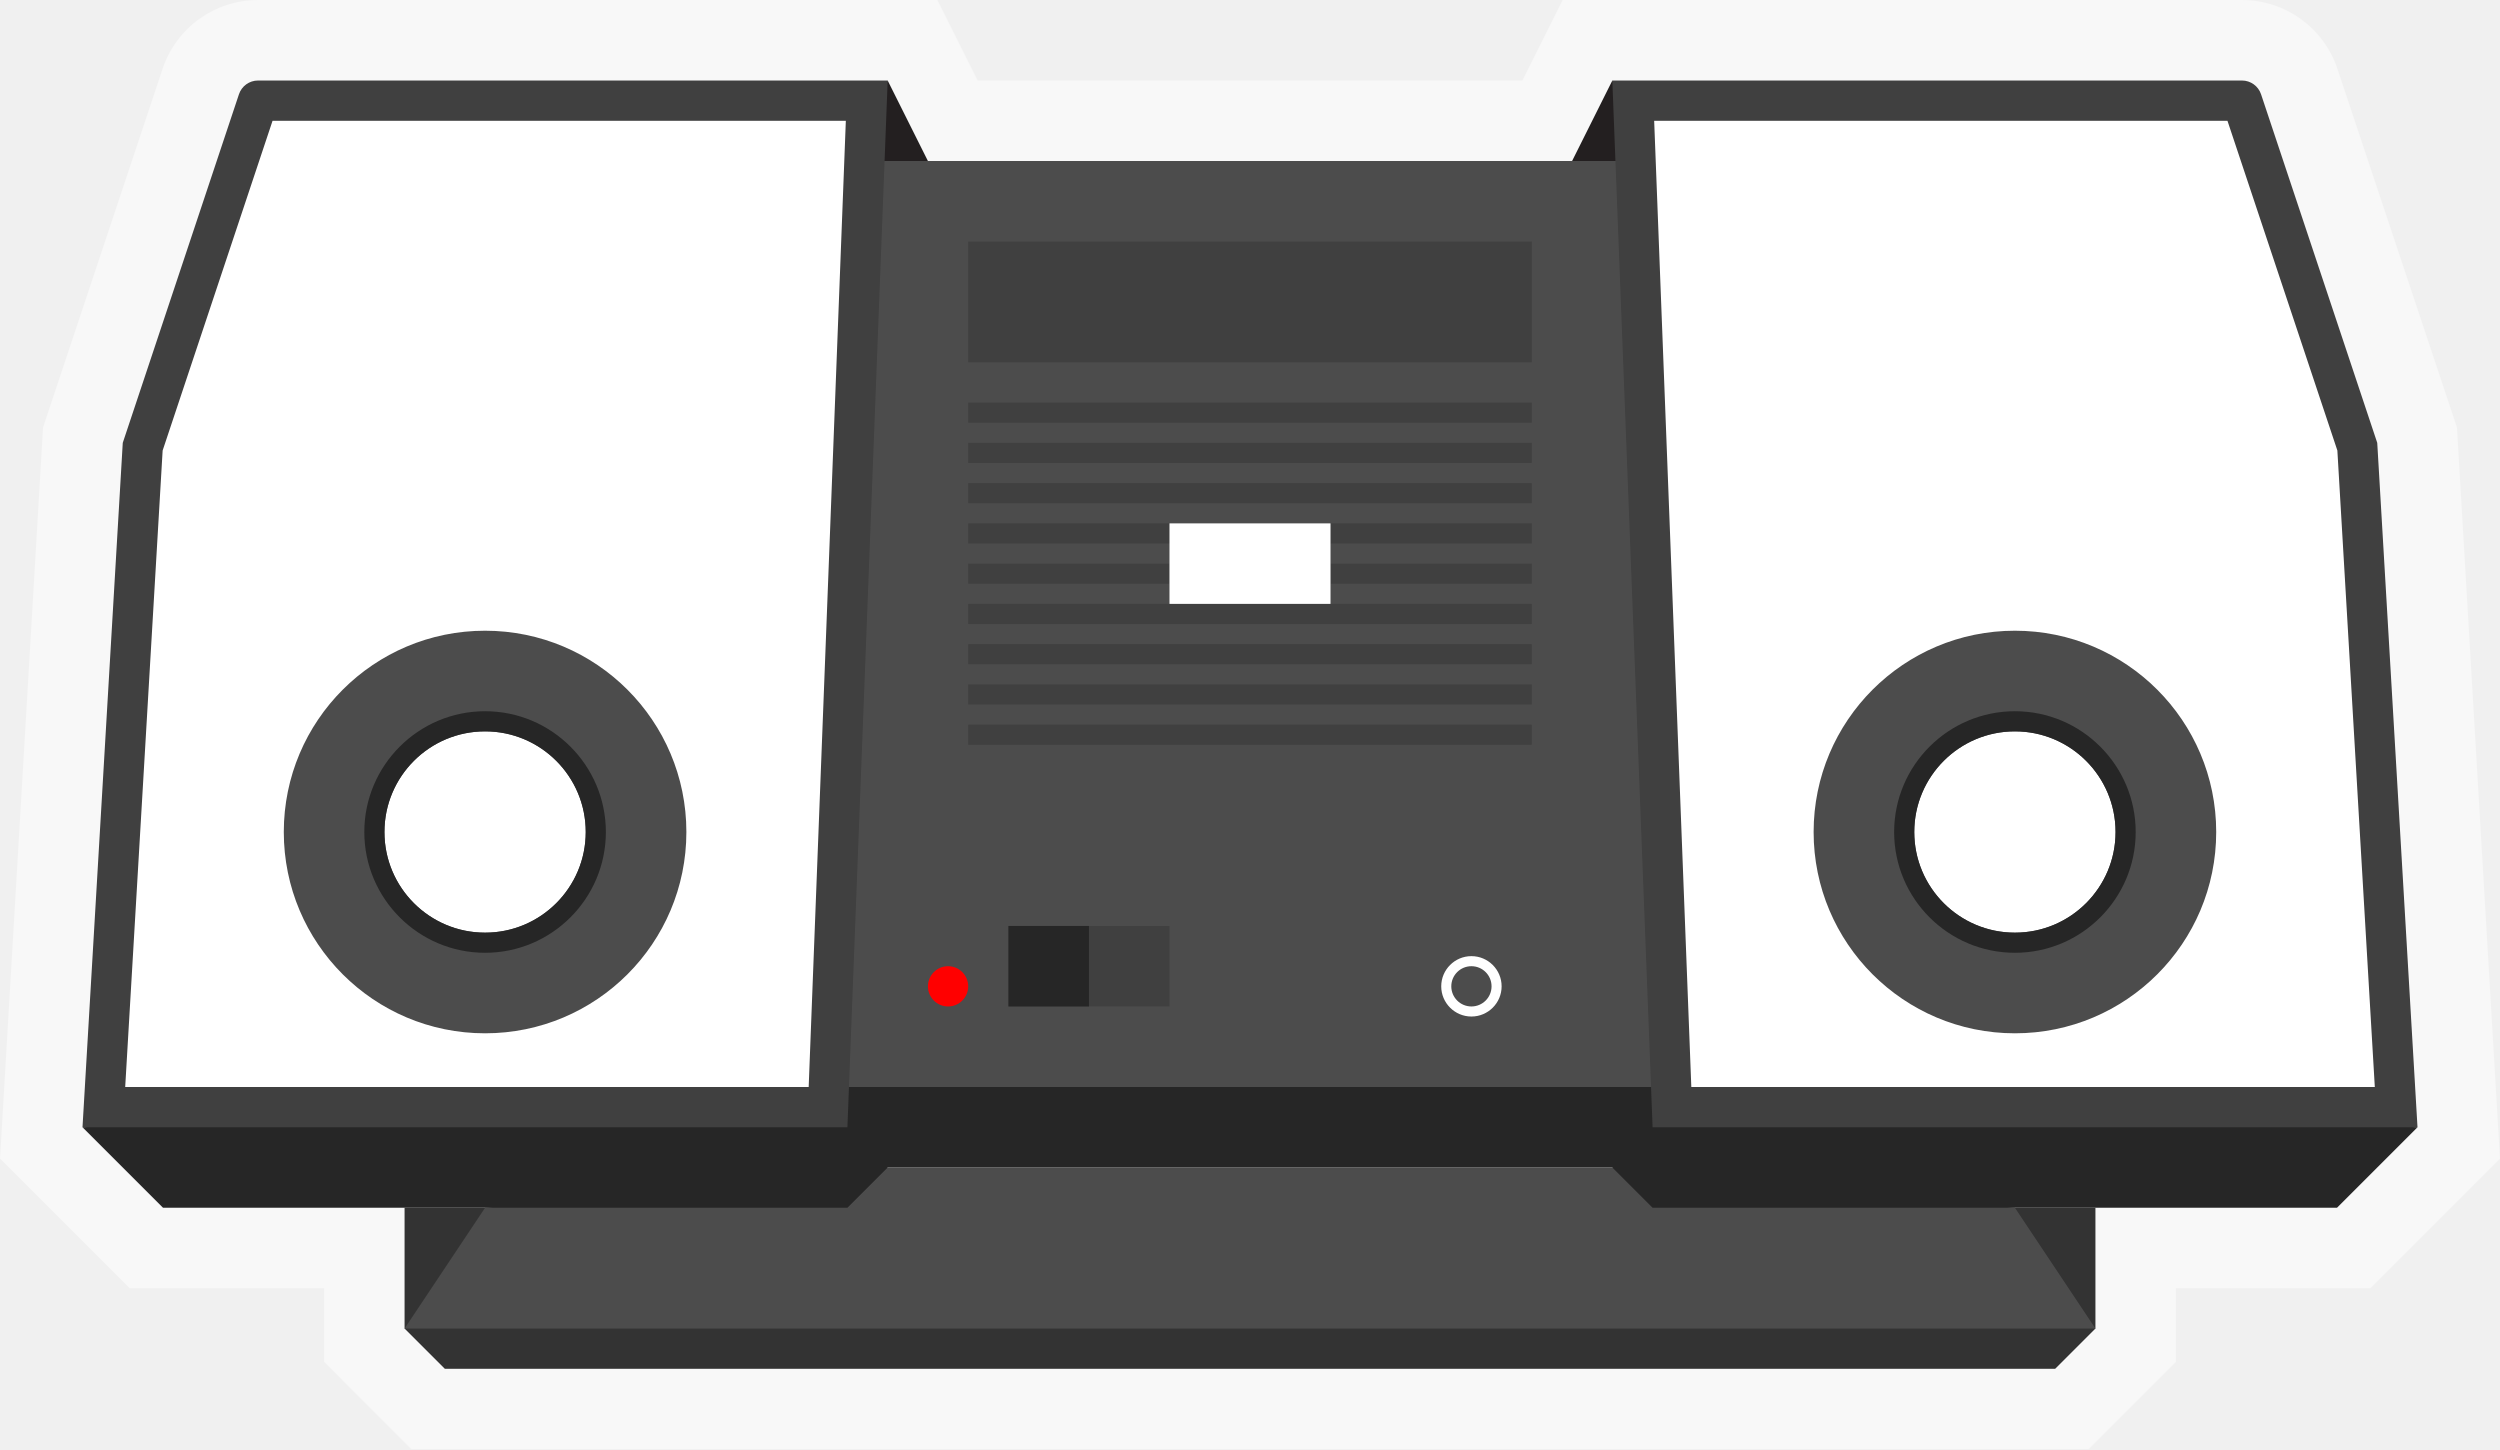
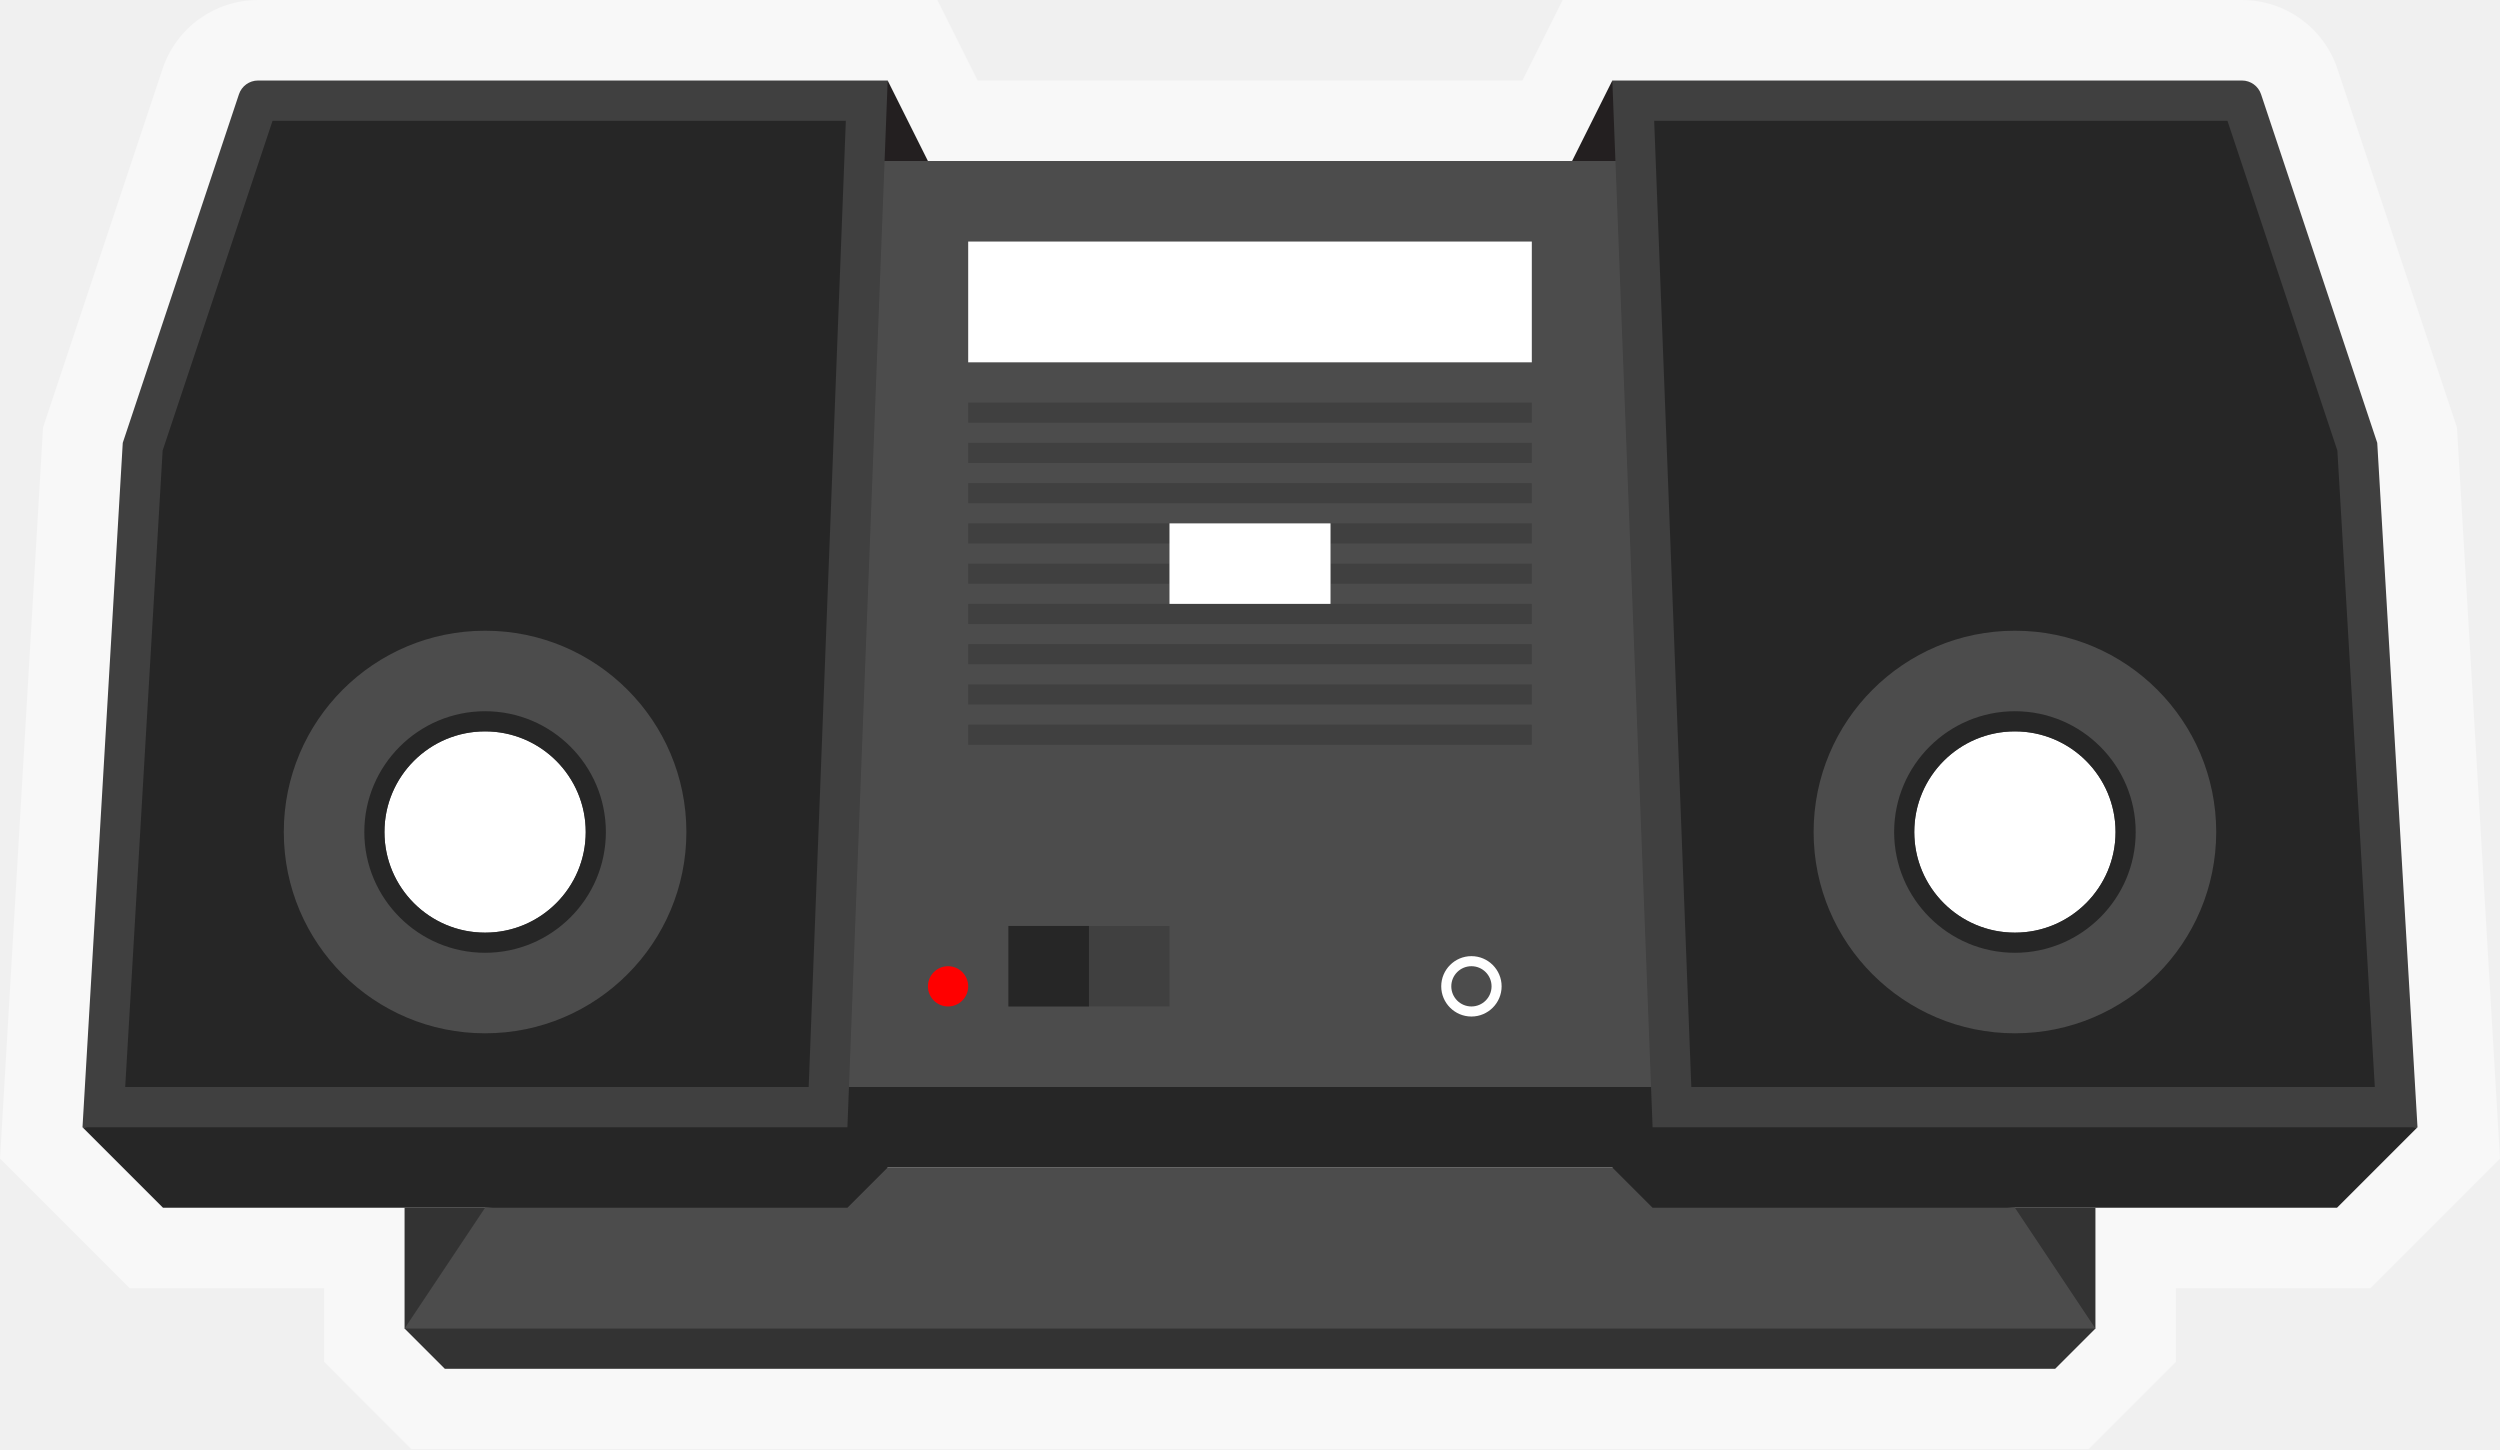
<svg xmlns="http://www.w3.org/2000/svg" viewBox="0 0 331.192 192" height="192" width="331.192" xml:space="preserve" id="svg2" version="1.1">
  <defs id="defs6">
    <clipPath id="clipPath18" clipPathUnits="userSpaceOnUse">
      <path id="path16" d="M 0,256 H 256 V 0 H 0 Z" />
    </clipPath>
    <clipPath id="clipPath26" clipPathUnits="userSpaceOnUse">
      <path id="path24" d="M 3.803,200 H 252.197 V 56 H 3.803 Z" />
    </clipPath>
    <clipPath id="clipPath66" clipPathUnits="userSpaceOnUse">
      <path id="path64" d="M 0,256 H 256 V 0 H 0 Z" />
    </clipPath>
  </defs>
  <g transform="matrix(1.333333,0,0,-1.333333,-5.07048,266.6663)" id="g10">
    <g id="g12">
      <g clip-path="url(#clipPath18)" id="g14">
        <g id="g20">
          <g id="g22" />
          <g id="g34">
            <g style="opacity:0.5" id="g32" clip-path="url(#clipPath26)">
              <g id="g30" transform="translate(251.9863,88.4697)">
                <path id="path28" style="fill:#ffffff;fill-opacity:1;fill-rule:nonzero;stroke:none" d="m 0,0 -4,68 -0.062,1.056 -0.334,1.004 -11.545,34.632 c -1.364,4.09 -5.176,6.838 -9.487,6.838 h -62.558 -4.945 l -2.211,-4.422 -1.789,-3.578 h -54.111 l -1.789,3.578 -2.211,4.422 h -4.944 -62.559 c -4.311,0 -8.123,-2.748 -9.487,-6.837 l -11.544,-34.633 -0.334,-1.004 -0.063,-1.056 -4,-68 -0.211,-3.586 2.541,-2.541 8,-8 2.343,-2.343 h 3.314 16 v -4 -3.313 l 2.343,-2.344 4,-4 2.343,-2.343 h 3.314 160 3.313 l 2.344,2.343 4,4 2.343,2.344 v 3.313 4 h 16 3.313 l 2.344,2.343 8,8 2.54,2.541 z" />
              </g>
            </g>
          </g>
        </g>
      </g>
    </g>
    <g transform="translate(44,80)" id="g36">
      <path id="path38" style="fill:#333333;fill-opacity:1;fill-rule:nonzero;stroke:none" d="m 0,0 v -12 l 4,-4 h 160 l 4,4 V 0 Z" />
    </g>
    <g transform="translate(44,68)" id="g40">
      <path id="path42" style="fill:#4c4c4c;fill-opacity:1;fill-rule:nonzero;stroke:none" d="m 0,0 8,12 40,4 h 72 l 40,-4 8,-12 z" />
    </g>
    <g transform="translate(168,92)" id="g44">
      <path id="path46" style="fill:#262626;fill-opacity:1;fill-rule:nonzero;stroke:none" d="m 0,0 h -40 -40 l -76,-4 8,-8 h 68 l 4,4 h 36 36 l 4,-4 h 68 l 8,8 z" />
    </g>
    <g transform="translate(174,92)" id="g48">
      <path id="path50" style="fill:#4c4c4c;fill-opacity:1;fill-rule:nonzero;stroke:none" d="m 0,0 h -92 l 8,92 h 76 z" />
    </g>
    <g transform="translate(92,192)" id="g52">
      <path id="path54" style="fill:#231f20;fill-opacity:1;fill-rule:nonzero;stroke:none" d="M 0,0 4,-8 H 0 -4 Z" />
    </g>
    <g transform="translate(164,192)" id="g56">
      <path id="path58" style="fill:#231f20;fill-opacity:1;fill-rule:nonzero;stroke:none" d="M 0,0 4,-8 H 0 -4 Z" />
    </g>
    <g id="g60">
      <g clip-path="url(#clipPath66)" id="g62">
        <g transform="translate(92,192)" id="g68">
          <path id="path70" style="fill:#404040;fill-opacity:1;fill-rule:nonzero;stroke:none" d="m 0,0 h -62.559 c -0.86,0 -1.625,-0.551 -1.897,-1.368 L -76,-36 l -4,-68 h 76 z" />
        </g>
        <g transform="translate(87.8433,188)" id="g72">
-           <path id="path74" style="fill:#ffffff;fill-opacity:1;fill-rule:nonzero;stroke:none" d="m 0,0 -3.692,-96 h -67.909 l 3.72,63.237 L -56.96,0 Z" />
+           <path id="path74" style="fill:#262626;fill-opacity:1;fill-rule:nonzero;stroke:none" d="m 0,0 -3.692,-96 h -67.909 l 3.72,63.237 L -56.96,0 Z" />
        </g>
        <g transform="translate(72,117.333)" id="g76">
          <path id="path78" style="fill:#4c4c4c;fill-opacity:1;fill-rule:nonzero;stroke:none" d="m 0,0 c 0,-11.045 -8.954,-20 -20,-20 -11.046,0 -20,8.955 -20,20 0,11.046 8.954,20 20,20 C -8.954,20 0,11.046 0,0" />
        </g>
        <g transform="translate(62,117.333)" id="g80">
          <path id="path82" style="fill:#ffffff;fill-opacity:1;fill-rule:nonzero;stroke:none" d="m 0,0 c 0,-5.522 -4.477,-10 -10,-10 -5.523,0 -10,4.478 -10,10 0,5.523 4.477,10 10,10 C -4.477,10 0,5.523 0,0" />
        </g>
        <g transform="translate(52,129.3335)" id="g84">
          <path id="path86" style="fill:#262626;fill-opacity:1;fill-rule:nonzero;stroke:none" d="m 0,0 c -6.617,0 -12,-5.383 -12,-12 0,-6.617 5.383,-12 12,-12 6.617,0 12,5.383 12,12 C 12,-5.383 6.617,0 0,0 m 0,-2 c 5.523,0 10,-4.477 10,-10 0,-5.523 -4.477,-10 -10,-10 -5.523,0 -10,4.477 -10,10 0,5.523 4.477,10 10,10" />
        </g>
        <g transform="translate(164,192)" id="g88">
          <path id="path90" style="fill:#404040;fill-opacity:1;fill-rule:nonzero;stroke:none" d="M 0,0 4,-104 H 80 L 76,-36 64.456,-1.368 C 64.184,-0.551 63.419,0 62.559,0 Z" />
        </g>
        <g transform="translate(168.1572,188)" id="g92">
-           <path id="path94" style="fill:#ffffff;fill-opacity:1;fill-rule:nonzero;stroke:none" d="M 0,0 H 56.96 L 67.881,-32.763 71.601,-96 H 3.691 Z" />
+           <path id="path94" style="fill:#262626;fill-opacity:1;fill-rule:nonzero;stroke:none" d="M 0,0 H 56.96 L 67.881,-32.763 71.601,-96 H 3.691 Z" />
        </g>
        <g transform="translate(184,117.333)" id="g96">
          <path id="path98" style="fill:#4c4c4c;fill-opacity:1;fill-rule:nonzero;stroke:none" d="m 0,0 c 0,-11.045 8.954,-20 20,-20 11.046,0 20,8.955 20,20 C 40,11.046 31.046,20 20,20 8.954,20 0,11.046 0,0" />
        </g>
        <g transform="translate(194,117.333)" id="g100">
          <path id="path102" style="fill:#ffffff;fill-opacity:1;fill-rule:nonzero;stroke:none" d="m 0,0 c 0,-5.522 4.478,-10 10,-10 5.522,0 10,4.478 10,10 C 20,5.523 15.522,10 10,10 4.478,10 0,5.523 0,0" />
        </g>
        <g transform="translate(204,129.3335)" id="g104">
          <path id="path106" style="fill:#262626;fill-opacity:1;fill-rule:nonzero;stroke:none" d="m 0,0 c -6.617,0 -12,-5.383 -12,-12 0,-6.617 5.383,-12 12,-12 6.617,0 12,5.383 12,12 C 12,-5.383 6.617,0 0,0 m 0,-2 c 5.522,0 10,-4.477 10,-10 0,-5.523 -4.478,-10 -10,-10 -5.522,0 -10,4.477 -10,10 0,5.523 4.478,10 10,10" />
        </g>
-         <path id="path108" style="fill:#404040;fill-opacity:1;fill-rule:nonzero;stroke:none" d="m 156,164 h -56 v 12 h 56 z" />
+         <path id="path108" style="fill:#ffffff;fill-opacity:1;fill-rule:nonzero;stroke:none" d="m 156,164 h -56 v 12 h 56 z" />
        <path id="path110" style="fill:#404040;fill-opacity:1;fill-rule:nonzero;stroke:none" d="m 156,158 h -56 v 2 h 56 z" />
        <path id="path112" style="fill:#404040;fill-opacity:1;fill-rule:nonzero;stroke:none" d="m 156,154 h -56 v 2 h 56 z" />
        <path id="path114" style="fill:#404040;fill-opacity:1;fill-rule:nonzero;stroke:none" d="m 156,150 h -56 v 2 h 56 z" />
        <path id="path116" style="fill:#404040;fill-opacity:1;fill-rule:nonzero;stroke:none" d="m 156,146 h -56 v 2 h 56 z" />
        <path id="path118" style="fill:#404040;fill-opacity:1;fill-rule:nonzero;stroke:none" d="m 120,142 h -20 v 2 h 20 z" />
        <path id="path120" style="fill:#404040;fill-opacity:1;fill-rule:nonzero;stroke:none" d="m 156,142 h -20 v 2 h 20 z" />
        <path id="path122" style="fill:#404040;fill-opacity:1;fill-rule:nonzero;stroke:none" d="m 156,138 h -56 v 2 h 56 z" />
        <path id="path124" style="fill:#404040;fill-opacity:1;fill-rule:nonzero;stroke:none" d="m 156,134 h -56 v 2 h 56 z" />
        <path id="path126" style="fill:#404040;fill-opacity:1;fill-rule:nonzero;stroke:none" d="m 156,130 h -56 v 2 h 56 z" />
        <path id="path128" style="fill:#404040;fill-opacity:1;fill-rule:nonzero;stroke:none" d="m 156,126 h -56 v 2 h 56 z" />
        <path id="path130" style="fill:#ffffff;fill-opacity:1;fill-rule:nonzero;stroke:none" d="m 136,140 h -16 v 8 h 16 z" />
        <path id="path132" style="fill:#404040;fill-opacity:1;fill-rule:nonzero;stroke:none" d="m 120,100 h -16 v 8 h 16 z" />
        <g transform="translate(100,102)" id="g134">
          <path id="path136" style="fill:#ff0000;fill-opacity:1;fill-rule:nonzero;stroke:none" d="m 0,0 c 0,-1.104 -0.896,-2 -2,-2 -1.104,0 -2,0.896 -2,2 0,1.104 0.896,2 2,2 1.104,0 2,-0.896 2,-2" />
        </g>
        <g transform="translate(152,102)" id="g138">
          <path id="path140" style="fill:#4c4c4c;fill-opacity:1;fill-rule:nonzero;stroke:none" d="m 0,0 c 0,-1.104 -0.896,-2 -2,-2 -1.104,0 -2,0.896 -2,2 0,1.104 0.896,2 2,2 1.104,0 2,-0.896 2,-2" />
        </g>
        <g transform="translate(150,105)" id="g142">
          <path id="path144" style="fill:#ffffff;fill-opacity:1;fill-rule:nonzero;stroke:none" d="m 0,0 c -1.654,0 -3,-1.346 -3,-3 0,-1.654 1.346,-3 3,-3 1.654,0 3,1.346 3,3 0,1.654 -1.346,3 -3,3 m 0,-1 c 1.104,0 2,-0.896 2,-2 0,-1.104 -0.896,-2 -2,-2 -1.104,0 -2,0.896 -2,2 0,1.104 0.896,2 2,2" />
        </g>
        <path id="path146" style="fill:#262626;fill-opacity:1;fill-rule:nonzero;stroke:none" d="m 104,100 h 8 v 8 h -8 z" />
      </g>
    </g>
  </g>
</svg>
